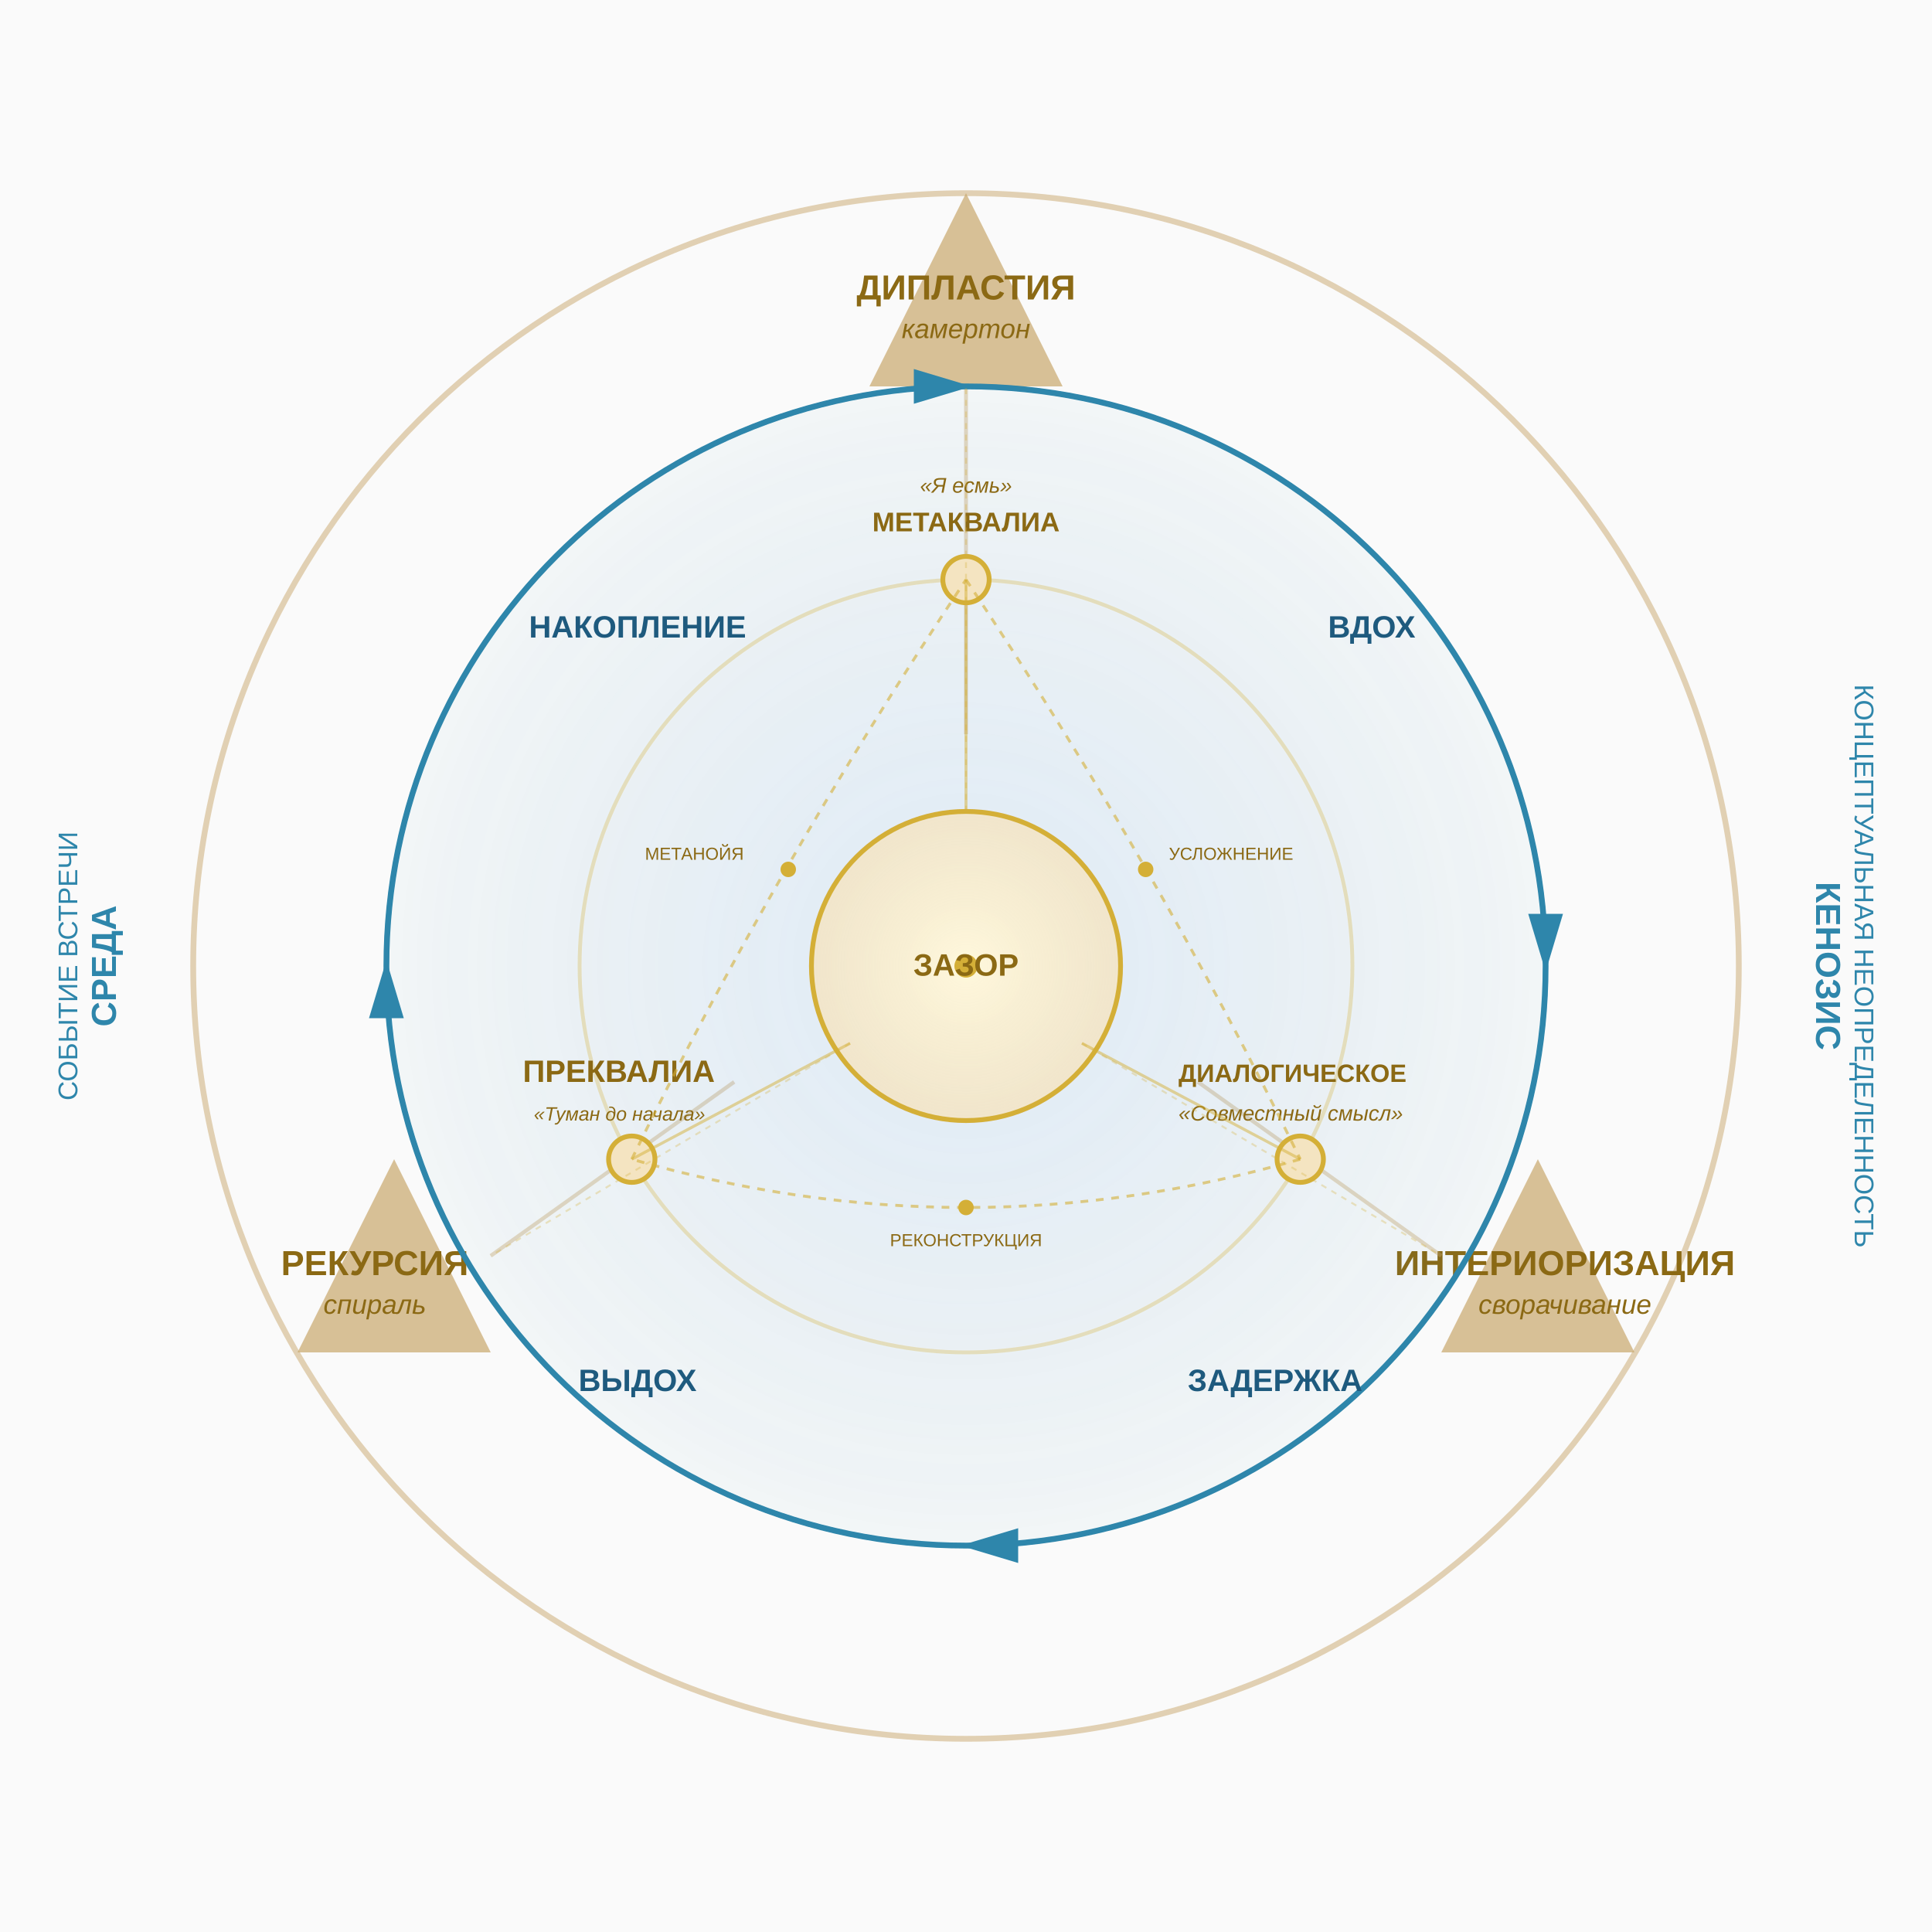
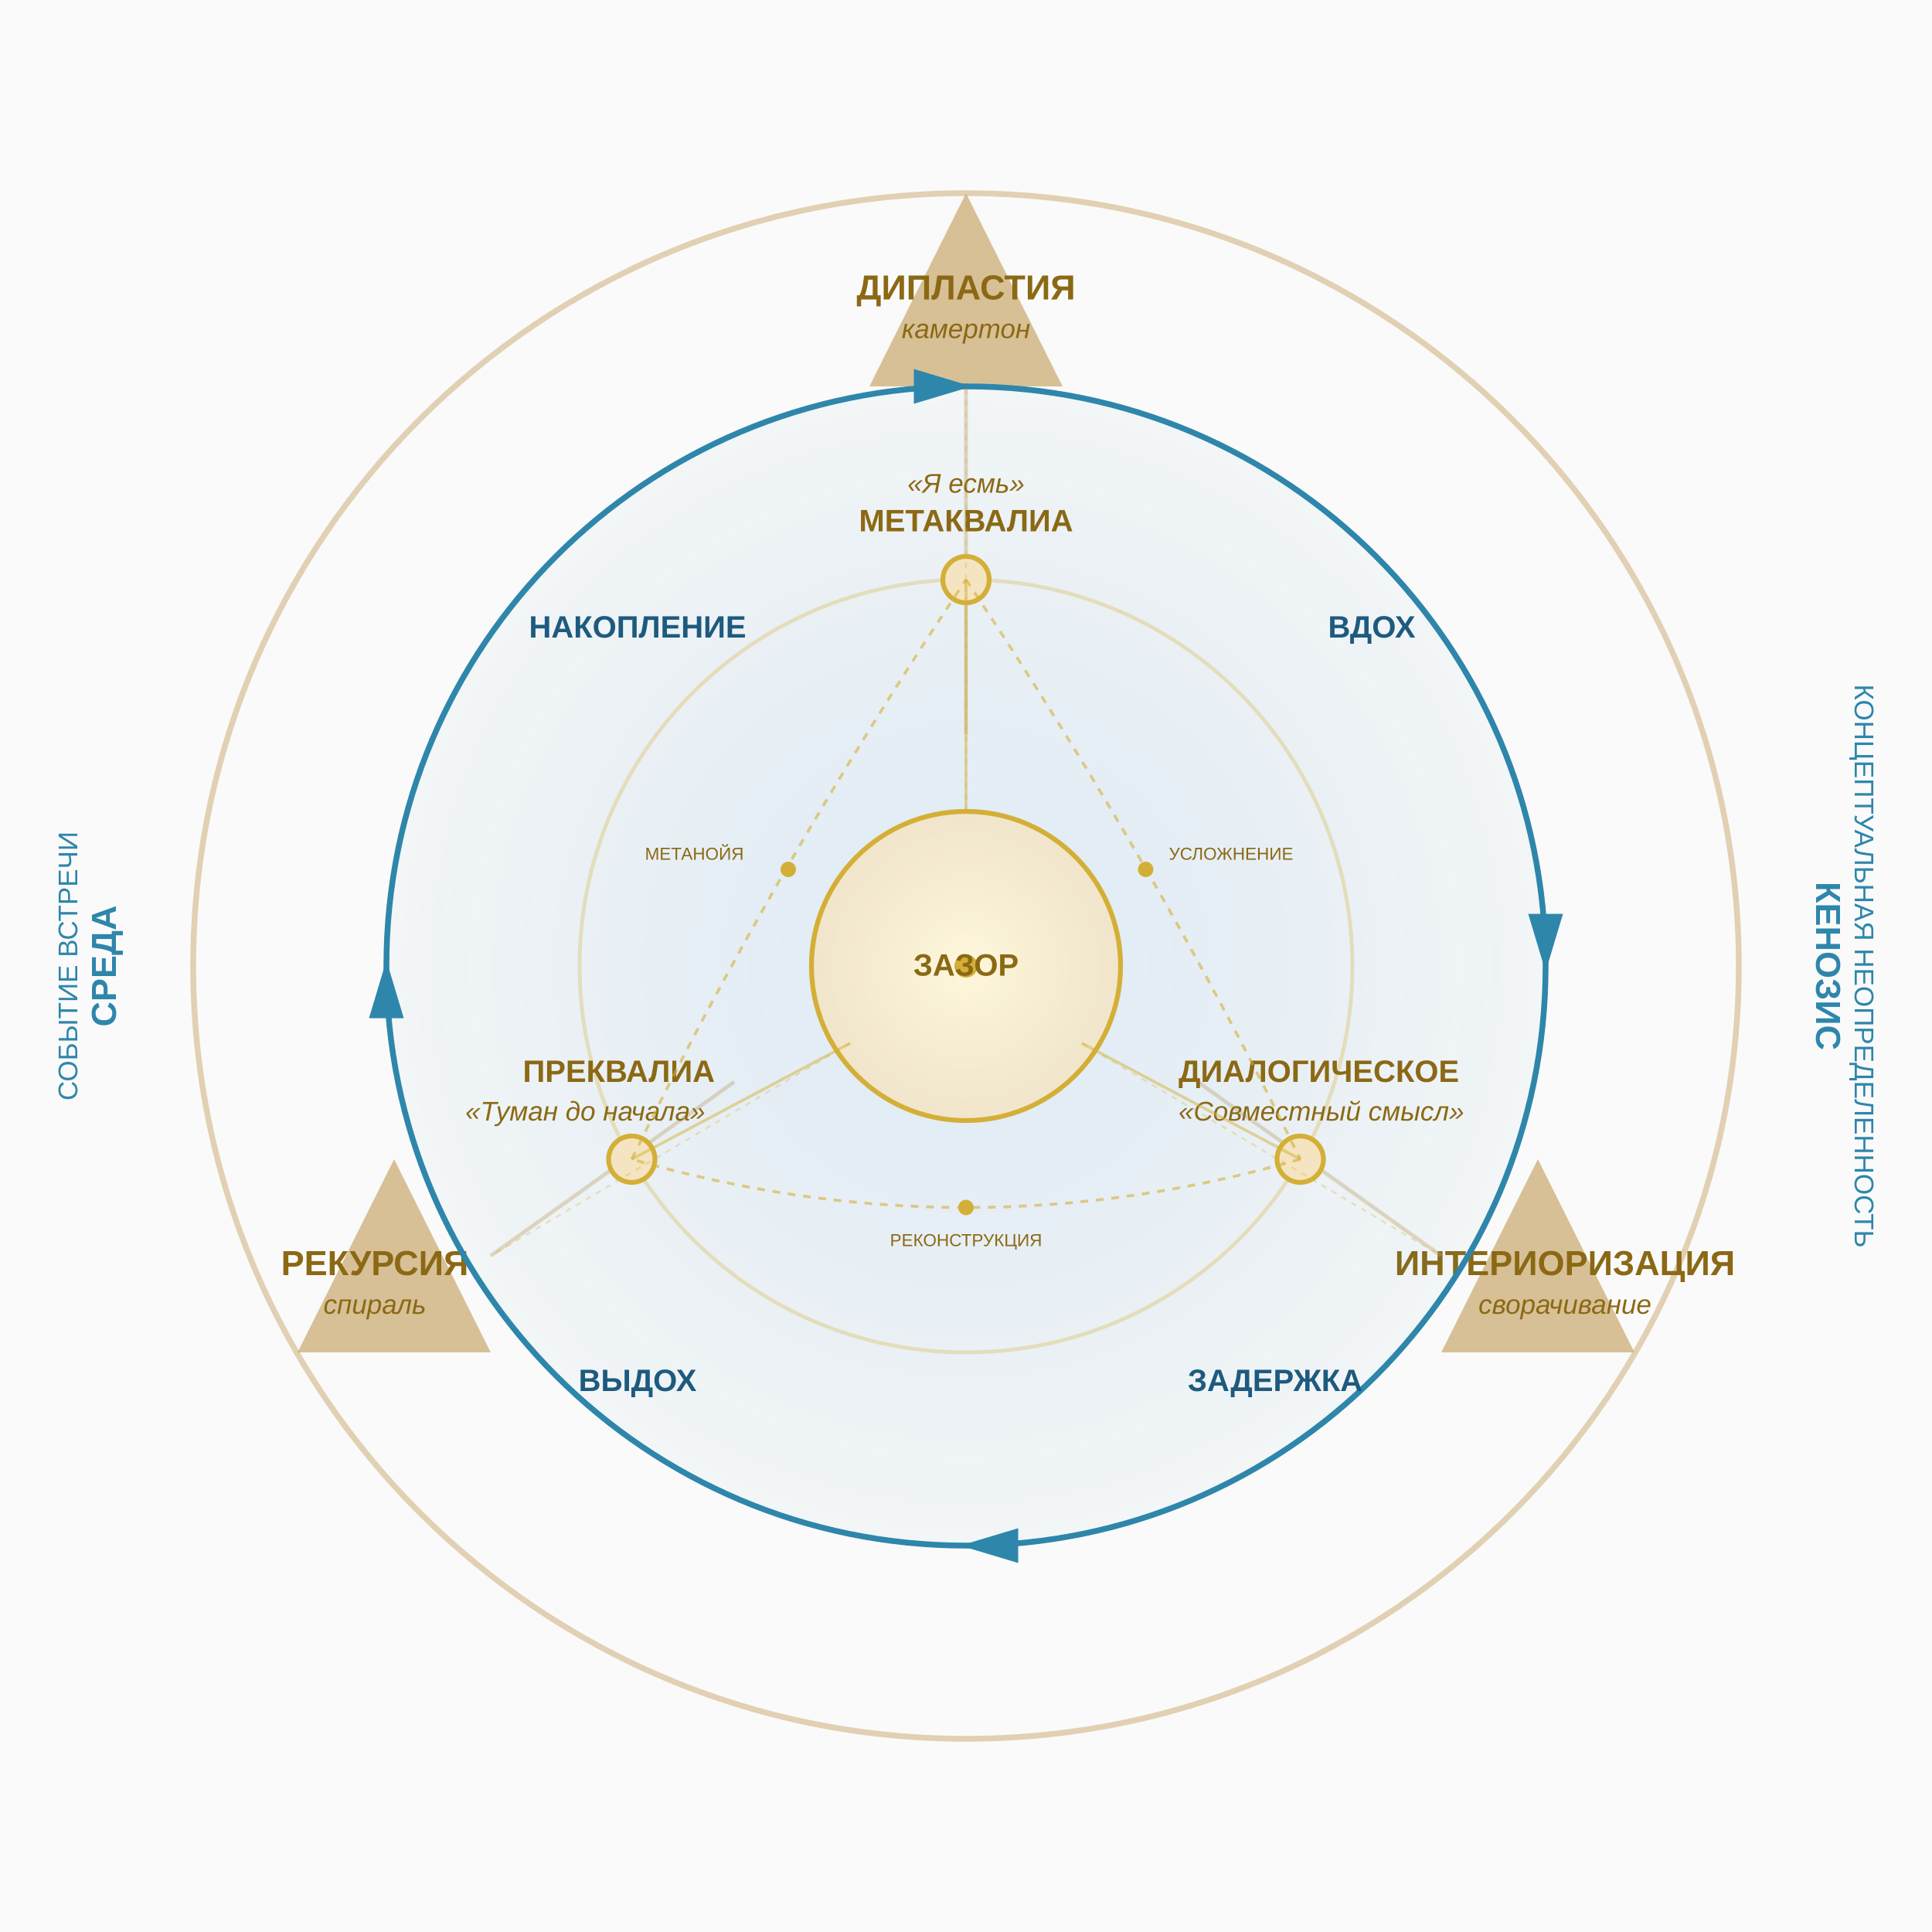
<svg xmlns="http://www.w3.org/2000/svg" viewBox="0 0 1000 1000" width="1000" height="1000">
  <defs>
    <radialGradient id="centerGlow" cx="50%" cy="50%" r="50%">
      <stop offset="0%" style="stop-color:#FFF8DC;stop-opacity:1" />
      <stop offset="100%" style="stop-color:#F4E4C1;stop-opacity:0.8" />
    </radialGradient>
    <radialGradient id="cycleGlow" cx="50%" cy="50%" r="50%">
      <stop offset="0%" style="stop-color:#4A90E2;stop-opacity:0.2" />
      <stop offset="100%" style="stop-color:#2E86AB;stop-opacity:0.05" />
    </radialGradient>
    <marker id="arrowhead" markerWidth="10" markerHeight="10" refX="9" refY="3" orient="auto">
      <polygon points="0 0, 10 3, 0 6" fill="#2E86AB" />
    </marker>
  </defs>
  <rect width="1000" height="1000" fill="#FAFAFA" />
  <circle cx="500" cy="500" r="400" fill="none" stroke="#C8A66B" stroke-width="3" opacity="0.5" />
  <g id="diplostia">
    <path d="M 500 100 L 450 200 L 550 200 Z" fill="#C8A66B" opacity="0.7" />
    <text x="500" y="155" text-anchor="middle" font-family="Arial, sans-serif" font-size="18" font-weight="bold" fill="#8B6914">ДИПЛАСТИЯ</text>
    <text x="500" y="175" text-anchor="middle" font-family="Arial, sans-serif" font-size="14" fill="#8B6914" font-style="italic">камертон</text>
    <line x1="500" y1="200" x2="500" y2="380" stroke="#C8A66B" stroke-width="2" opacity="0.4" />
  </g>
  <g id="interiorization">
    <path d="M 846 700 L 746 700 L 796 600 Z" fill="#C8A66B" opacity="0.7" />
    <text x="810" y="660" text-anchor="middle" font-family="Arial, sans-serif" font-size="18" font-weight="bold" fill="#8B6914">ИНТЕРИОРИЗАЦИЯ</text>
    <text x="810" y="680" text-anchor="middle" font-family="Arial, sans-serif" font-size="14" fill="#8B6914" font-style="italic">сворачивание</text>
    <line x1="746" y1="650" x2="620" y2="560" stroke="#C8A66B" stroke-width="2" opacity="0.4" />
  </g>
  <g id="recursion">
    <path d="M 154 700 L 254 700 L 204 600 Z" fill="#C8A66B" opacity="0.7" />
    <text x="194" y="660" text-anchor="middle" font-family="Arial, sans-serif" font-size="18" font-weight="bold" fill="#8B6914">РЕКУРСИЯ</text>
    <text x="194" y="680" text-anchor="middle" font-family="Arial, sans-serif" font-size="14" fill="#8B6914" font-style="italic">спираль</text>
    <line x1="254" y1="650" x2="380" y2="560" stroke="#C8A66B" stroke-width="2" opacity="0.4" />
  </g>
  <circle cx="500" cy="500" r="300" fill="url(#cycleGlow)" stroke="#2E86AB" stroke-width="2.5" opacity="0.8" />
  <g id="inhale">
    <path d="M 500 200 A 300 300 0 0 1 800 500" fill="none" stroke="#2E86AB" stroke-width="3" marker-end="url(#arrowhead)" />
    <text x="710" y="330" text-anchor="middle" font-family="Arial, sans-serif" font-size="16" font-weight="bold" fill="#1E5A7E">ВДОХ</text>
  </g>
  <g id="delay">
    <path d="M 800 500 A 300 300 0 0 1 500 800" fill="none" stroke="#2E86AB" stroke-width="3" marker-end="url(#arrowhead)" />
    <text x="660" y="720" text-anchor="middle" font-family="Arial, sans-serif" font-size="16" font-weight="bold" fill="#1E5A7E">ЗАДЕРЖКА</text>
  </g>
  <g id="exhale">
    <path d="M 500 800 A 300 300 0 0 1 200 500" fill="none" stroke="#2E86AB" stroke-width="3" marker-end="url(#arrowhead)" />
    <text x="330" y="720" text-anchor="middle" font-family="Arial, sans-serif" font-size="16" font-weight="bold" fill="#1E5A7E">ВЫДОХ</text>
  </g>
  <g id="accumulate">
    <path d="M 200 500 A 300 300 0 0 1 500 200" fill="none" stroke="#2E86AB" stroke-width="3" marker-end="url(#arrowhead)" />
    <text x="330" y="330" text-anchor="middle" font-family="Arial, sans-serif" font-size="16" font-weight="bold" fill="#1E5A7E">НАКОПЛЕНИЕ</text>
  </g>
  <circle cx="500" cy="500" r="200" fill="none" stroke="#D4AF37" stroke-width="2" opacity="0.3" />
  <g id="metaqualia">
    <circle cx="500" cy="300" r="12" fill="#F4E4C1" stroke="#D4AF37" stroke-width="2.5" />
-     <text x="500" y="275" text-anchor="middle" font-family="Arial, sans-serif" font-size="14" font-weight="bold" fill="#8B6914">МЕТАКВАЛИА</text>
-     <text x="500" y="255" text-anchor="middle" font-family="Arial, sans-serif" font-size="11" fill="#8B6914" font-style="italic">«Я есмь»</text>
+     <text x="500" y="275" text-anchor="middle" font-family="Arial, sans-serif" font-size="16" font-weight="bold" fill="#8B6914">МЕТАКВАЛИА</text>
+     <text x="500" y="255" text-anchor="middle" font-family="Arial, sans-serif" font-size="14" fill="#8B6914" font-style="italic">«Я есмь»</text>
  </g>
  <g id="dialogical">
    <circle cx="673" cy="600" r="12" fill="#F4E4C1" stroke="#D4AF37" stroke-width="2.5" />
-     <text x="610" y="560" text-anchor="start" font-family="Arial, sans-serif" font-size="13" font-weight="bold" fill="#8B6914">ДИАЛОГИЧЕСКОЕ</text>
-     <text x="610" y="580" text-anchor="start" font-family="Arial, sans-serif" font-size="11" fill="#8B6914" font-style="italic">«Совместный смысл»</text>
+     <text x="610" y="560" text-anchor="start" font-family="Arial, sans-serif" font-size="16" font-weight="bold" fill="#8B6914">ДИАЛОГИЧЕСКОЕ</text>
+     <text x="610" y="580" text-anchor="start" font-family="Arial, sans-serif" font-size="14" fill="#8B6914" font-style="italic">«Совместный смысл»</text>
  </g>
  <g id="prequalia">
    <circle cx="327" cy="600" r="12" fill="#F4E4C1" stroke="#D4AF37" stroke-width="2.5" />
    <text x="370" y="560" text-anchor="end" font-family="Arial, sans-serif" font-size="16" font-weight="bold" fill="#8B6914">ПРЕКВАЛИА</text>
-     <text x="365" y="580" text-anchor="end" font-family="Arial, sans-serif" font-size="10" fill="#8B6914" font-style="italic">«Туман до начала»</text>
+     <text x="365" y="580" text-anchor="end" font-family="Arial, sans-serif" font-size="14" fill="#8B6914" font-style="italic">«Туман до начала»</text>
  </g>
  <path d="M 500 300 Q 600 450 673 600" fill="none" stroke="#D4AF37" stroke-width="1.5" stroke-dasharray="4,4" opacity="0.6" />
  <path d="M 673 600 Q 500 650 327 600" fill="none" stroke="#D4AF37" stroke-width="1.5" stroke-dasharray="4,4" opacity="0.6" />
  <path d="M 327 600 Q 400 450 500 300" fill="none" stroke="#D4AF37" stroke-width="1.5" stroke-dasharray="4,4" opacity="0.6" />
  <circle cx="593" cy="450" r="4" fill="#D4AF37" />
  <text x="605" y="445" font-family="Arial, sans-serif" font-size="9" fill="#8B6914">УСЛОЖНЕНИЕ</text>
  <circle cx="500" cy="625" r="4" fill="#D4AF37" />
  <text x="500" y="645" text-anchor="middle" font-family="Arial, sans-serif" font-size="9" fill="#8B6914">РЕКОНСТРУКЦИЯ</text>
  <circle cx="408" cy="450" r="4" fill="#D4AF37" />
  <text x="385" y="445" text-anchor="end" font-family="Arial, sans-serif" font-size="9" fill="#8B6914">МЕТАНОЙЯ</text>
  <circle cx="500" cy="500" r="80" fill="url(#centerGlow)" stroke="#D4AF37" stroke-width="2.5" />
  <circle cx="500" cy="500" r="6" fill="#D4AF37" />
  <text x="500" y="505" text-anchor="middle" font-family="Arial, sans-serif" font-size="16" font-weight="bold" fill="#8B6914">ЗАЗОР</text>
  <line x1="500" y1="420" x2="500" y2="200" stroke="#D4AF37" stroke-width="1" opacity="0.3" stroke-dasharray="3,3" />
  <line x1="560" y1="540" x2="746" y2="650" stroke="#D4AF37" stroke-width="1" opacity="0.3" stroke-dasharray="3,3" />
  <line x1="440" y1="540" x2="254" y2="650" stroke="#D4AF37" stroke-width="1" opacity="0.3" stroke-dasharray="3,3" />
  <line x1="500" y1="420" x2="500" y2="300" stroke="#D4AF37" stroke-width="1.5" opacity="0.5" />
  <line x1="560" y1="540" x2="673" y2="600" stroke="#D4AF37" stroke-width="1.5" opacity="0.5" />
  <line x1="440" y1="540" x2="327" y2="600" stroke="#D4AF37" stroke-width="1.5" opacity="0.5" />
  <text x="940" y="500" text-anchor="middle" font-family="Arial, sans-serif" font-size="18" font-weight="bold" fill="#2E86AB" transform="rotate(90 940 500)">КЕНОЗИС</text>
  <text x="960" y="500" text-anchor="middle" font-family="Arial, sans-serif" font-size="14" fill="#2E86AB" font-style="bold" transform="rotate(90 960 500)">КОНЦЕПТУАЛЬНАЯ НЕОПРЕДЕЛЕННОСТЬ</text>
  <text x="60" y="500" text-anchor="middle" font-family="Arial, sans-serif" font-size="18" font-weight="bold" fill="#2E86AB" transform="rotate(-90 60 500)">СРЕДА</text>
  <text x="40" y="500" text-anchor="middle" font-family="Arial, sans-serif" font-size="14" fill="#2E86AB" font-style="bold" transform="rotate(-90 40 500)">СОБЫТИЕ ВСТРЕЧИ</text>
</svg>
